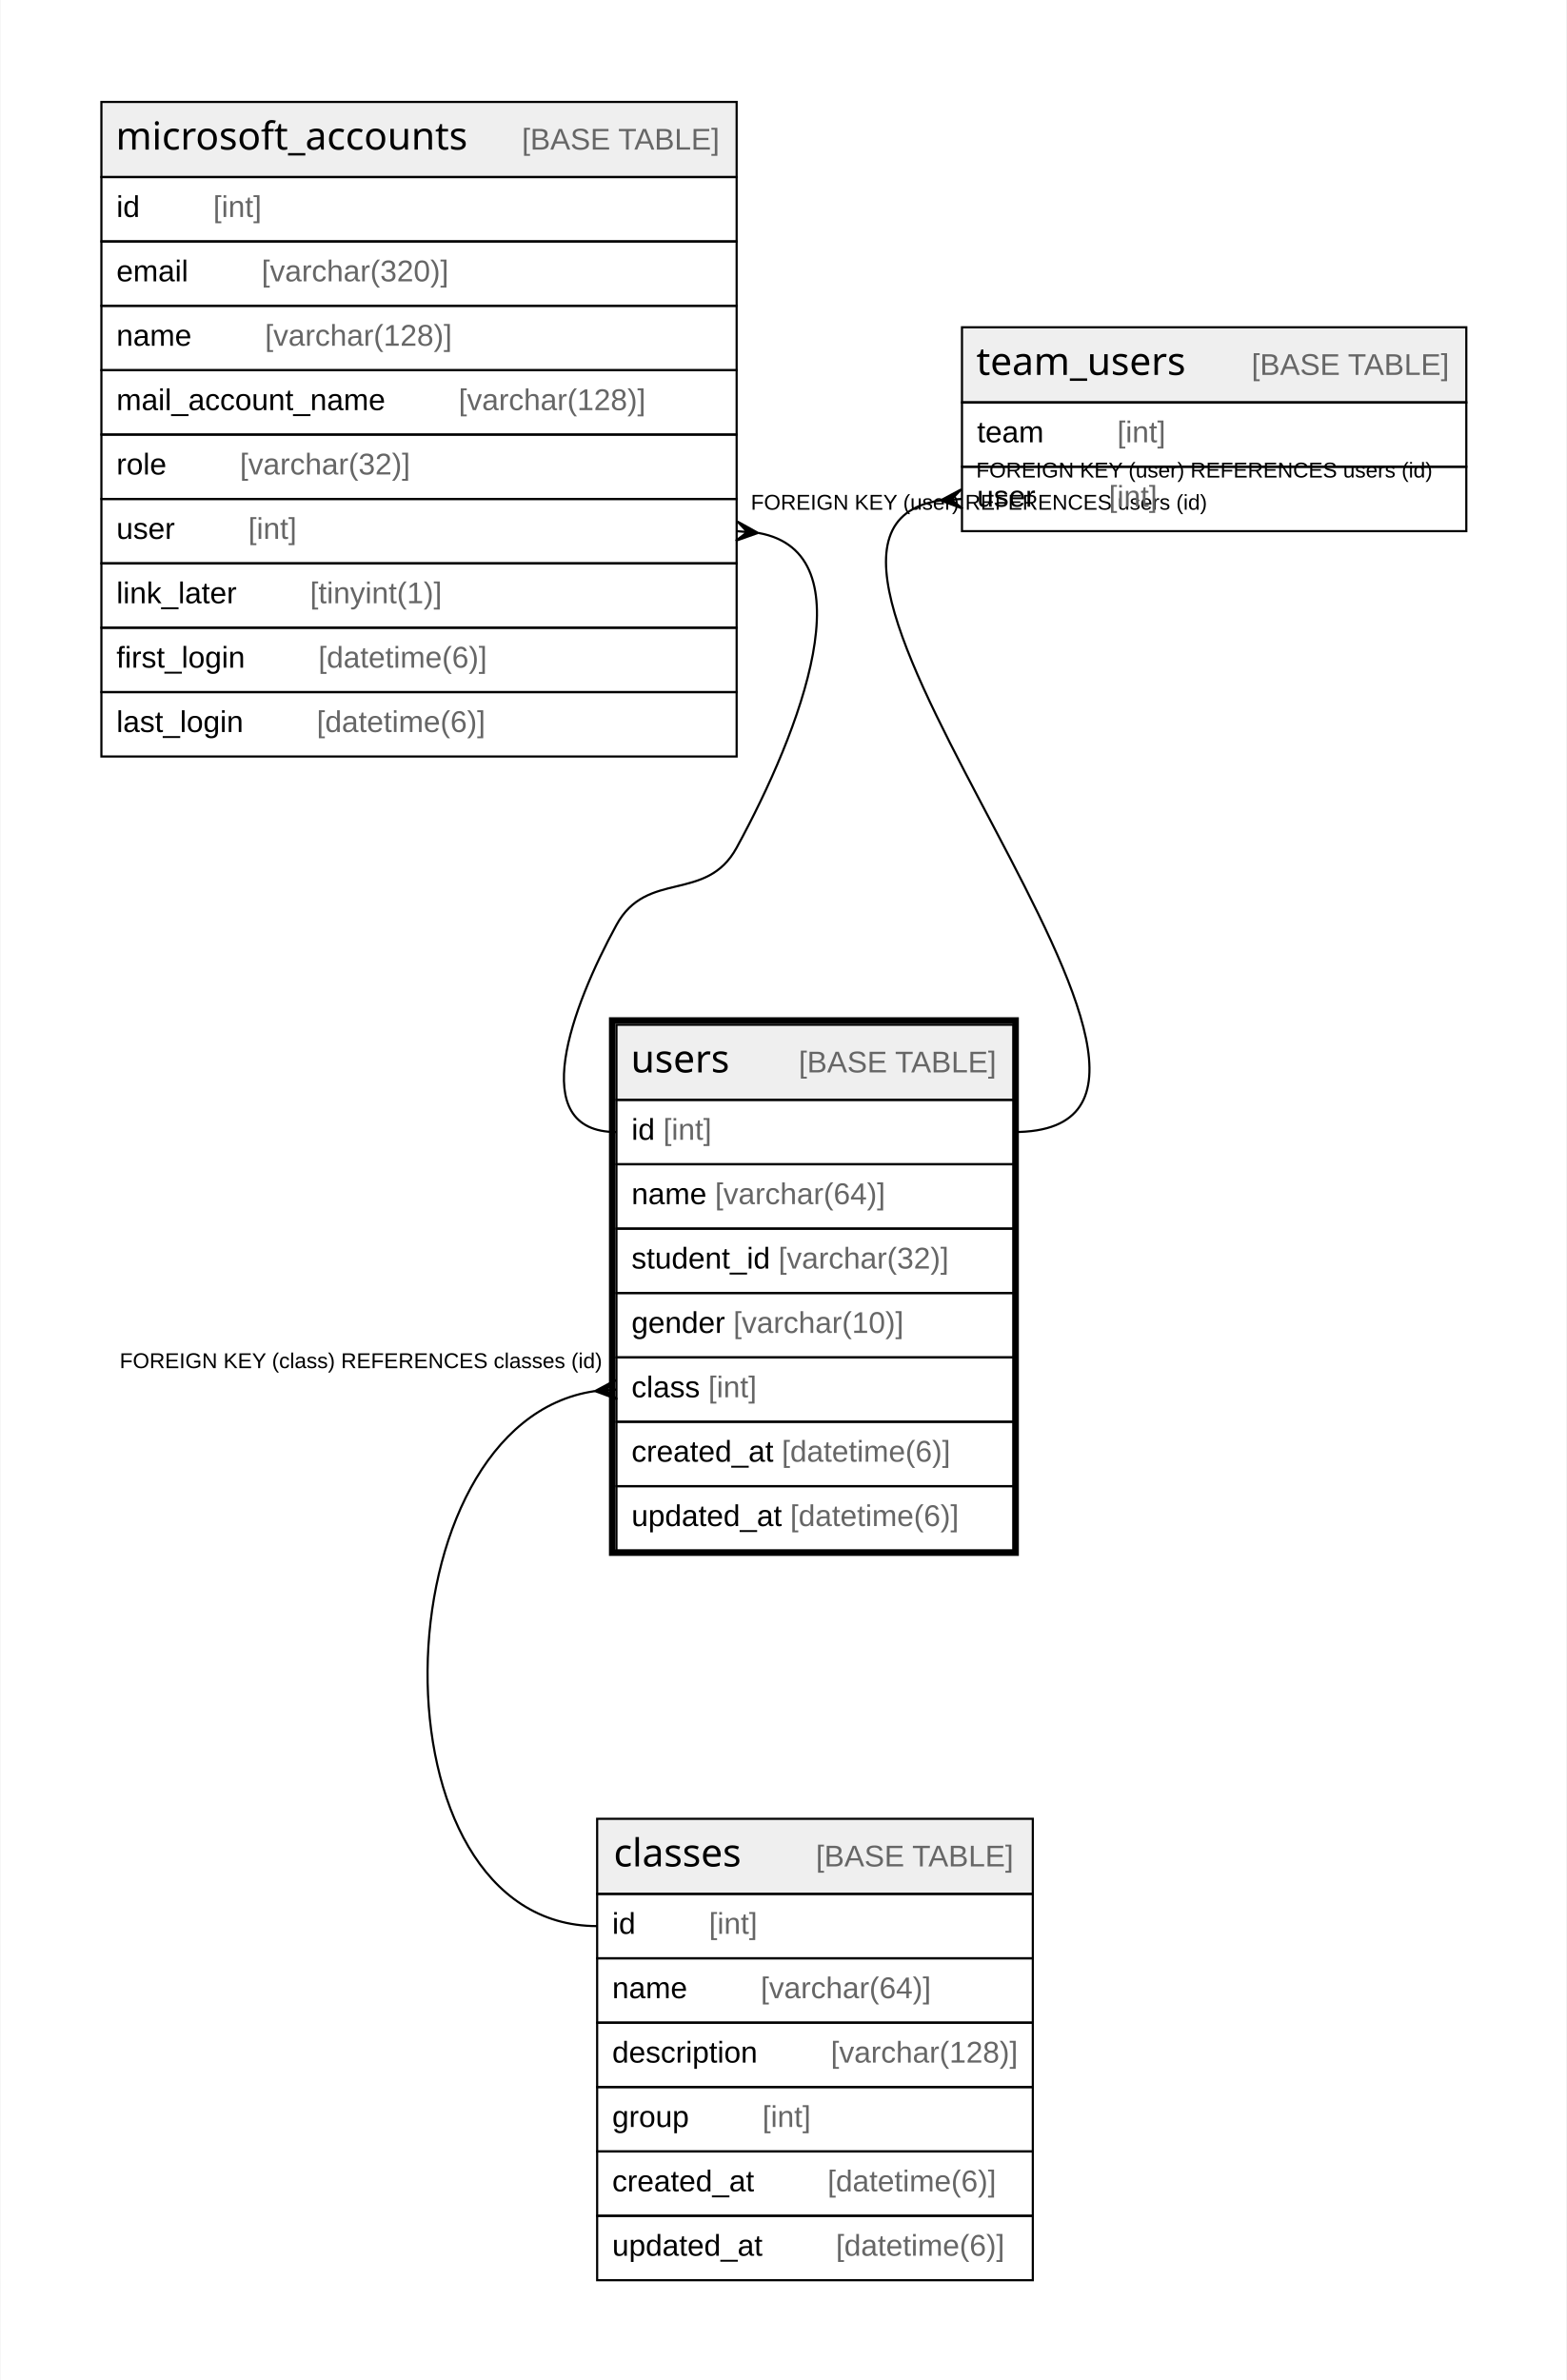
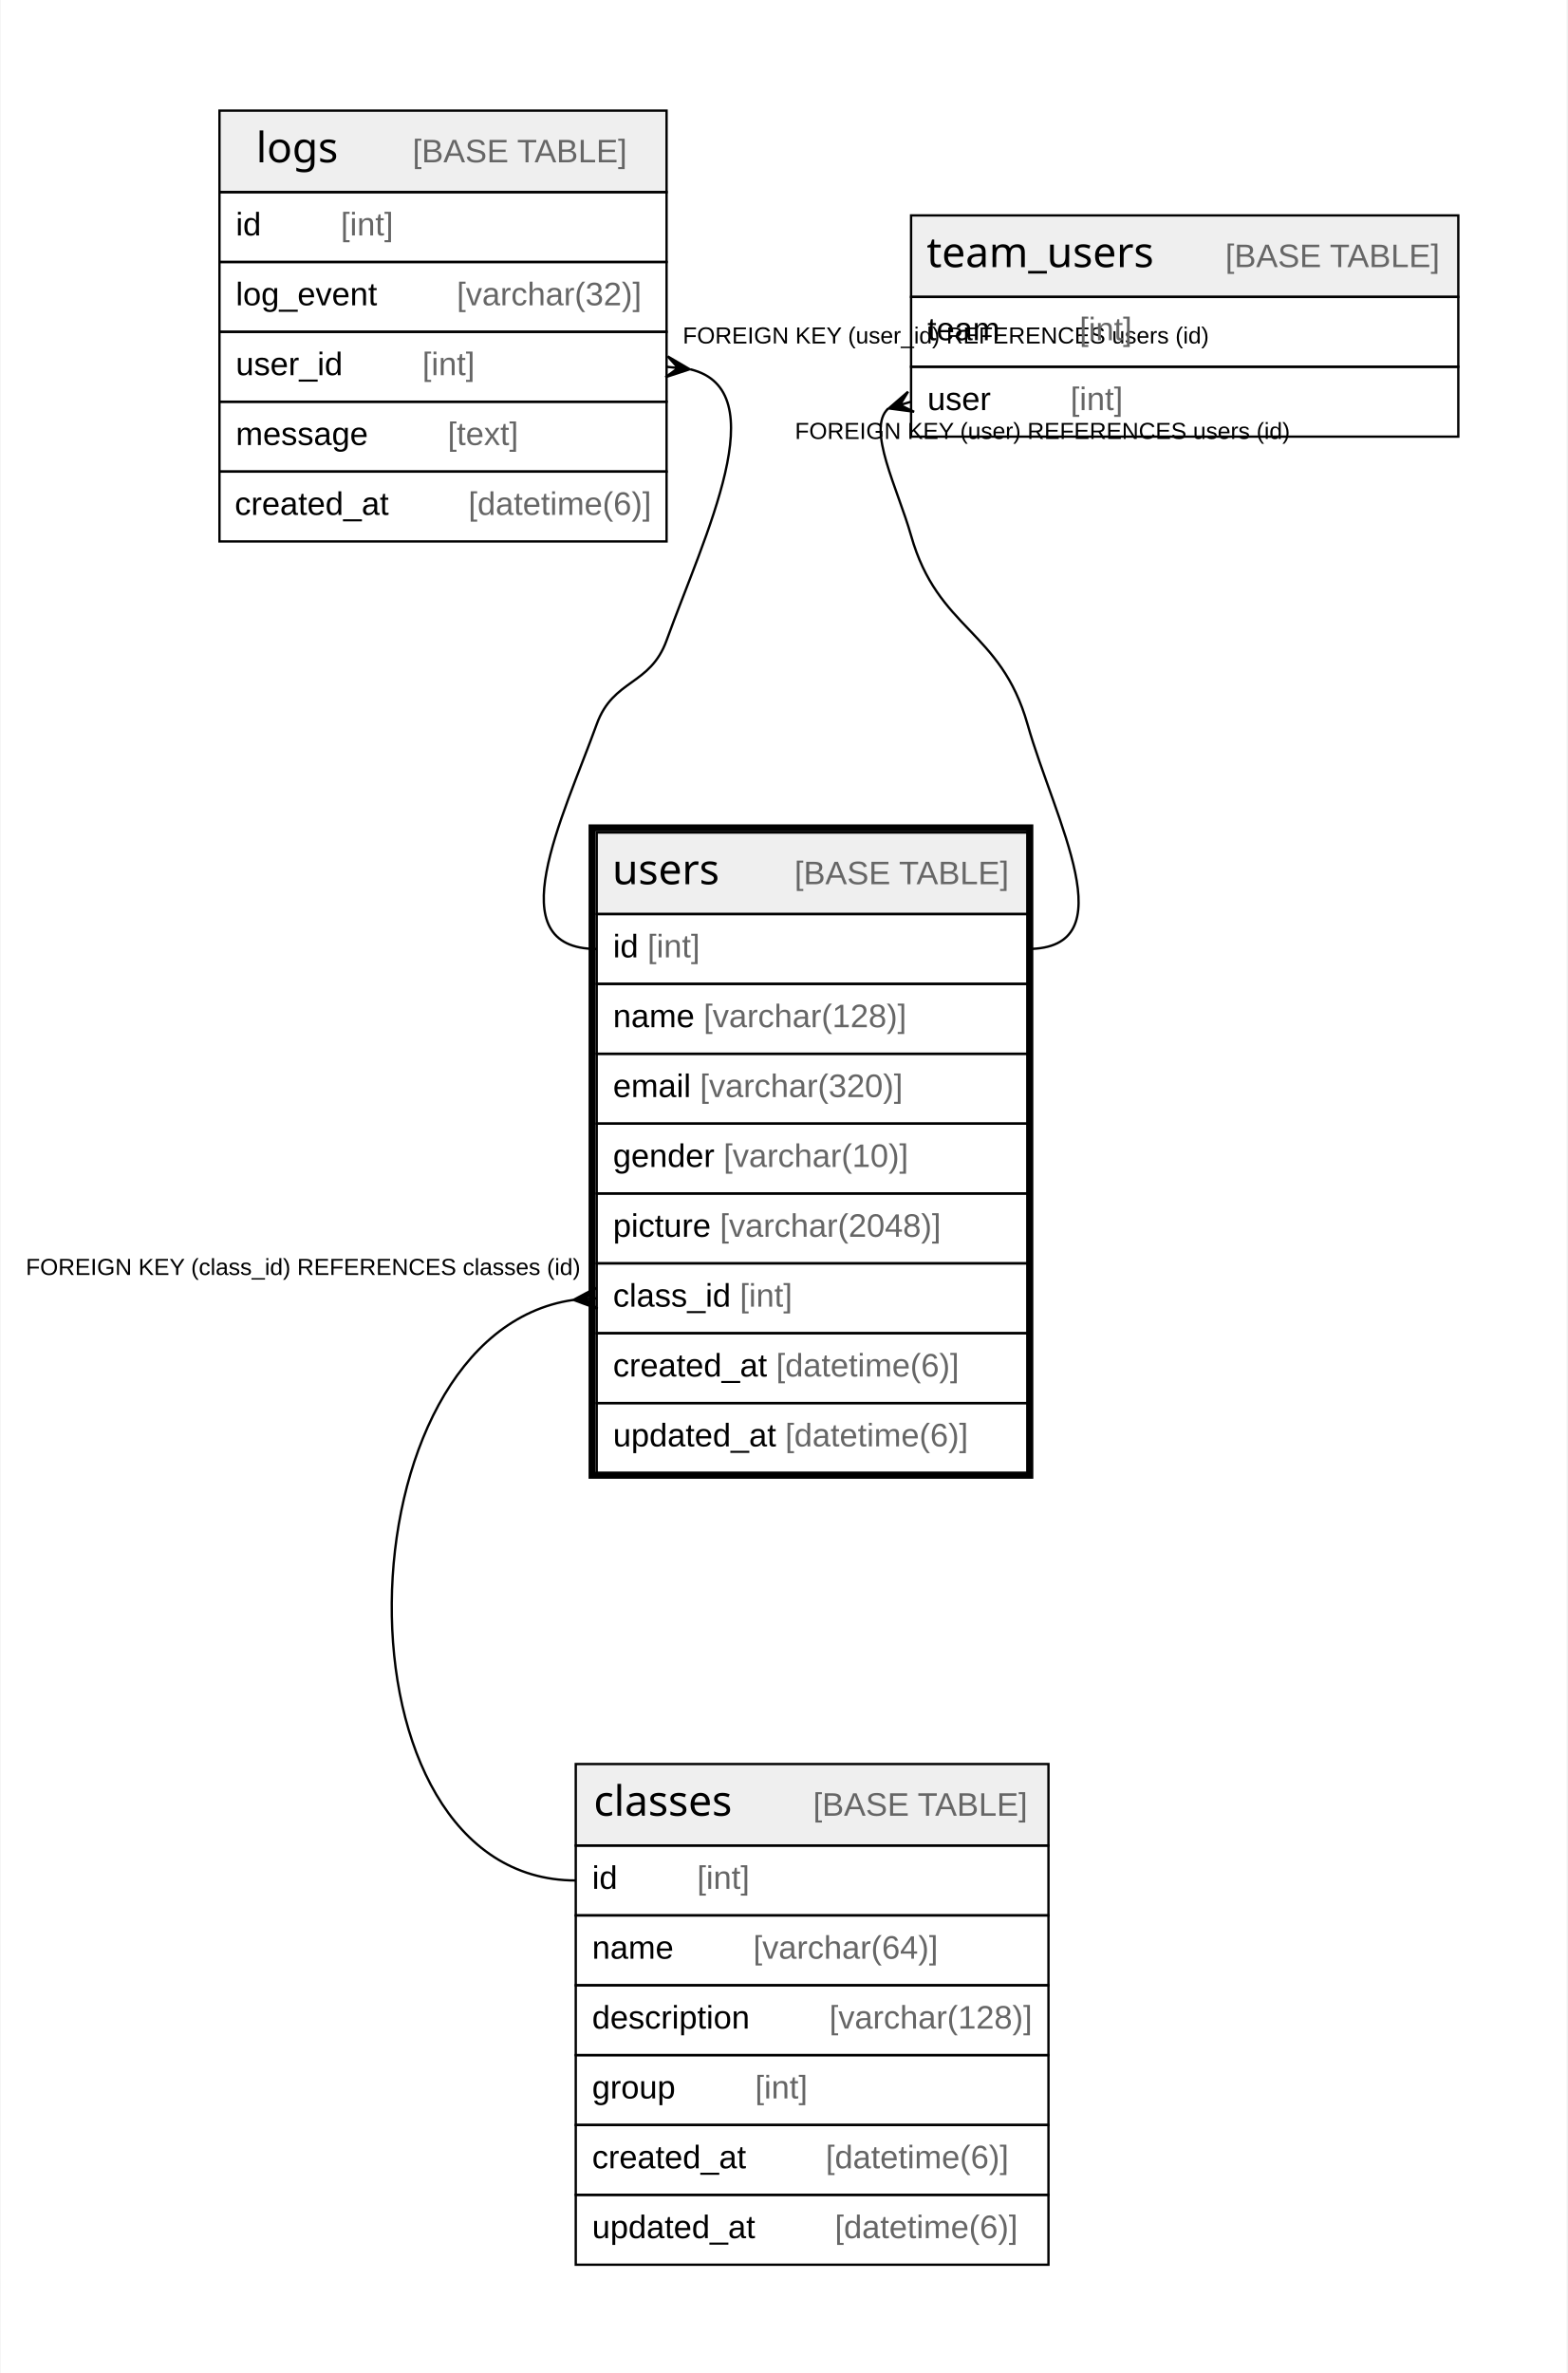
- <svg xmlns="http://www.w3.org/2000/svg" width="730pt" height="1109pt" viewBox="0.00 0.00 729.50 1109.00">
-   <g id="graph0" class="graph" transform="scale(1 1) rotate(0) translate(4 1105)">
-     <polygon fill="#ffffff" stroke="transparent" points="-4,4 -4,-1105 725.5,-1105 725.5,4 -4,4" />
+ <svg xmlns="http://www.w3.org/2000/svg" width="673pt" height="1019pt" viewBox="0.00 0.00 672.50 1019.00">
+   <g id="graph0" class="graph" transform="scale(1 1) rotate(0) translate(4 1015)">
+     <polygon fill="#ffffff" stroke="transparent" points="-4,4 -4,-1015 668.5,-1015 668.5,4 -4,4" />
    <g id="node1" class="node">
-       <polygon fill="#efefef" stroke="transparent" points="283,-592.5 283,-627.5 468,-627.5 468,-592.5 283,-592.5" />
-       <polygon fill="none" stroke="#000000" points="283,-592.5 283,-627.5 468,-627.5 468,-592.5 283,-592.5" />
-       <text text-anchor="start" x="289.714" y="-605.3" font-family="Arial Bold" font-size="18.00" fill="#000000">users</text>
-       <text text-anchor="start" x="333.718" y="-605.3" font-family="Arial" font-size="14.00" fill="#000000">    </text>
-       <text text-anchor="start" x="367.923" y="-605.3" font-family="Arial" font-size="14.00" fill="#666666">[BASE TABLE]</text>
-       <polygon fill="none" stroke="#000000" points="283,-562.5 283,-592.5 468,-592.5 468,-562.5 283,-562.5" />
-       <text text-anchor="start" x="290" y="-573.9" font-family="Arial" font-size="14.00" fill="#000000">id </text>
-       <text text-anchor="start" x="304.78" y="-573.9" font-family="Arial" font-size="14.00" fill="#666666">[int]</text>
-       <polygon fill="none" stroke="#000000" points="283,-532.5 283,-562.5 468,-562.5 468,-532.5 283,-532.5" />
-       <text text-anchor="start" x="290" y="-543.9" font-family="Arial" font-size="14.00" fill="#000000">name </text>
-       <text text-anchor="start" x="328.899" y="-543.9" font-family="Arial" font-size="14.00" fill="#666666">[varchar(64)]</text>
-       <polygon fill="none" stroke="#000000" points="283,-502.5 283,-532.5 468,-532.5 468,-502.5 283,-502.5" />
-       <text text-anchor="start" x="290" y="-513.9" font-family="Arial" font-size="14.00" fill="#000000">student_id </text>
-       <text text-anchor="start" x="358.474" y="-513.9" font-family="Arial" font-size="14.00" fill="#666666">[varchar(32)]</text>
-       <polygon fill="none" stroke="#000000" points="283,-472.5 283,-502.5 468,-502.5 468,-472.5 283,-472.5" />
-       <text text-anchor="start" x="290" y="-483.9" font-family="Arial" font-size="14.00" fill="#000000">gender </text>
-       <text text-anchor="start" x="337.464" y="-483.9" font-family="Arial" font-size="14.00" fill="#666666">[varchar(10)]</text>
-       <polygon fill="none" stroke="#000000" points="283,-442.5 283,-472.5 468,-472.5 468,-442.5 283,-442.5" />
-       <text text-anchor="start" x="290" y="-453.9" font-family="Arial" font-size="14.00" fill="#000000">class </text>
-       <text text-anchor="start" x="325.78" y="-453.9" font-family="Arial" font-size="14.00" fill="#666666">[int]</text>
-       <polygon fill="none" stroke="#000000" points="283,-412.5 283,-442.5 468,-442.5 468,-412.5 283,-412.5" />
-       <text text-anchor="start" x="290" y="-423.9" font-family="Arial" font-size="14.00" fill="#000000">created_at </text>
-       <text text-anchor="start" x="360.028" y="-423.9" font-family="Arial" font-size="14.00" fill="#666666">[datetime(6)]</text>
-       <polygon fill="none" stroke="#000000" points="283,-382.5 283,-412.5 468,-412.5 468,-382.5 283,-382.5" />
-       <text text-anchor="start" x="290" y="-393.9" font-family="Arial" font-size="14.00" fill="#000000">updated_at </text>
-       <text text-anchor="start" x="363.933" y="-393.9" font-family="Arial" font-size="14.00" fill="#666666">[datetime(6)]</text>
-       <polygon fill="none" stroke="#000000" stroke-width="3" points="281,-381.5 281,-629.5 469,-629.5 469,-381.5 281,-381.5" />
+       <polygon fill="#efefef" stroke="transparent" points="252,-622.5 252,-657.5 437,-657.5 437,-622.5 252,-622.5" />
+       <polygon fill="none" stroke="#000000" points="252,-622.5 252,-657.5 437,-657.5 437,-622.5 252,-622.5" />
+       <text text-anchor="start" x="258.714" y="-635.3" font-family="Arial Bold" font-size="18.00" fill="#000000">users</text>
+       <text text-anchor="start" x="302.718" y="-635.3" font-family="Arial" font-size="14.00" fill="#000000">    </text>
+       <text text-anchor="start" x="336.923" y="-635.3" font-family="Arial" font-size="14.00" fill="#666666">[BASE TABLE]</text>
+       <polygon fill="none" stroke="#000000" points="252,-592.5 252,-622.5 437,-622.5 437,-592.5 252,-592.5" />
+       <text text-anchor="start" x="259" y="-603.9" font-family="Arial" font-size="14.00" fill="#000000">id </text>
+       <text text-anchor="start" x="273.78" y="-603.9" font-family="Arial" font-size="14.00" fill="#666666">[int]</text>
+       <polygon fill="none" stroke="#000000" points="252,-562.5 252,-592.5 437,-592.5 437,-562.5 252,-562.5" />
+       <text text-anchor="start" x="259" y="-573.9" font-family="Arial" font-size="14.00" fill="#000000">name </text>
+       <text text-anchor="start" x="297.899" y="-573.9" font-family="Arial" font-size="14.00" fill="#666666">[varchar(128)]</text>
+       <polygon fill="none" stroke="#000000" points="252,-532.5 252,-562.5 437,-562.5 437,-532.5 252,-532.5" />
+       <text text-anchor="start" x="259" y="-543.9" font-family="Arial" font-size="14.00" fill="#000000">email </text>
+       <text text-anchor="start" x="296.33" y="-543.9" font-family="Arial" font-size="14.00" fill="#666666">[varchar(320)]</text>
+       <polygon fill="none" stroke="#000000" points="252,-502.5 252,-532.5 437,-532.5 437,-502.5 252,-502.5" />
+       <text text-anchor="start" x="259" y="-513.9" font-family="Arial" font-size="14.00" fill="#000000">gender </text>
+       <text text-anchor="start" x="306.464" y="-513.9" font-family="Arial" font-size="14.00" fill="#666666">[varchar(10)]</text>
+       <polygon fill="none" stroke="#000000" points="252,-472.5 252,-502.5 437,-502.5 437,-472.5 252,-472.5" />
+       <text text-anchor="start" x="259" y="-483.9" font-family="Arial" font-size="14.00" fill="#000000">picture </text>
+       <text text-anchor="start" x="304.896" y="-483.9" font-family="Arial" font-size="14.00" fill="#666666">[varchar(2048)]</text>
+       <polygon fill="none" stroke="#000000" points="252,-442.5 252,-472.5 437,-472.5 437,-442.5 252,-442.5" />
+       <text text-anchor="start" x="259" y="-453.9" font-family="Arial" font-size="14.00" fill="#000000">class_id </text>
+       <text text-anchor="start" x="313.452" y="-453.9" font-family="Arial" font-size="14.00" fill="#666666">[int]</text>
+       <polygon fill="none" stroke="#000000" points="252,-412.5 252,-442.5 437,-442.5 437,-412.5 252,-412.5" />
+       <text text-anchor="start" x="259" y="-423.9" font-family="Arial" font-size="14.00" fill="#000000">created_at </text>
+       <text text-anchor="start" x="329.028" y="-423.9" font-family="Arial" font-size="14.00" fill="#666666">[datetime(6)]</text>
+       <polygon fill="none" stroke="#000000" points="252,-382.5 252,-412.5 437,-412.5 437,-382.5 252,-382.5" />
+       <text text-anchor="start" x="259" y="-393.9" font-family="Arial" font-size="14.00" fill="#000000">updated_at </text>
+       <text text-anchor="start" x="332.933" y="-393.9" font-family="Arial" font-size="14.00" fill="#666666">[datetime(6)]</text>
+       <polygon fill="none" stroke="#000000" stroke-width="3" points="250,-381.5 250,-659.5 438,-659.5 438,-381.5 250,-381.5" />
    </g>
    <g id="node4" class="node">
-       <polygon fill="#efefef" stroke="transparent" points="274,-222.5 274,-257.5 477,-257.5 477,-222.5 274,-222.5" />
-       <polygon fill="none" stroke="#000000" points="274,-222.5 274,-257.5 477,-257.5 477,-222.5 274,-222.5" />
-       <text text-anchor="start" x="281.713" y="-235.3" font-family="Arial Bold" font-size="18.00" fill="#000000">classes</text>
-       <text text-anchor="start" x="341.719" y="-235.3" font-family="Arial" font-size="14.00" fill="#000000">    </text>
-       <text text-anchor="start" x="375.924" y="-235.3" font-family="Arial" font-size="14.00" fill="#666666">[BASE TABLE]</text>
-       <polygon fill="none" stroke="#000000" points="274,-192.5 274,-222.5 477,-222.5 477,-192.5 274,-192.5" />
-       <text text-anchor="start" x="281" y="-203.9" font-family="Arial" font-size="14.00" fill="#000000">id    </text>
-       <text text-anchor="start" x="326.094" y="-203.9" font-family="Arial" font-size="14.00" fill="#666666">[int]</text>
-       <polygon fill="none" stroke="#000000" points="274,-162.5 274,-192.5 477,-192.5 477,-162.5 274,-162.5" />
-       <text text-anchor="start" x="281" y="-173.9" font-family="Arial" font-size="14.00" fill="#000000">name    </text>
-       <text text-anchor="start" x="350.213" y="-173.9" font-family="Arial" font-size="14.00" fill="#666666">[varchar(64)]</text>
-       <polygon fill="none" stroke="#000000" points="274,-132.5 274,-162.5 477,-162.5 477,-132.5 274,-132.5" />
-       <text text-anchor="start" x="280.999" y="-143.9" font-family="Arial" font-size="14.00" fill="#000000">description    </text>
-       <text text-anchor="start" x="382.882" y="-143.9" font-family="Arial" font-size="14.00" fill="#666666">[varchar(128)]</text>
-       <polygon fill="none" stroke="#000000" points="274,-102.5 274,-132.5 477,-132.5 477,-102.5 274,-102.5" />
-       <text text-anchor="start" x="281" y="-113.9" font-family="Arial" font-size="14.00" fill="#000000">group    </text>
-       <text text-anchor="start" x="350.996" y="-113.9" font-family="Arial" font-size="14.00" fill="#666666">[int]</text>
-       <polygon fill="none" stroke="#000000" points="274,-72.5 274,-102.5 477,-102.5 477,-72.5 274,-72.5" />
-       <text text-anchor="start" x="281" y="-83.9" font-family="Arial" font-size="14.00" fill="#000000">created_at    </text>
-       <text text-anchor="start" x="381.342" y="-83.9" font-family="Arial" font-size="14.00" fill="#666666">[datetime(6)]</text>
-       <polygon fill="none" stroke="#000000" points="274,-42.5 274,-72.5 477,-72.5 477,-42.5 274,-42.5" />
-       <text text-anchor="start" x="281" y="-53.9" font-family="Arial" font-size="14.00" fill="#000000">updated_at    </text>
-       <text text-anchor="start" x="385.247" y="-53.9" font-family="Arial" font-size="14.00" fill="#666666">[datetime(6)]</text>
+       <polygon fill="#efefef" stroke="transparent" points="243,-222.5 243,-257.5 446,-257.5 446,-222.5 243,-222.5" />
+       <polygon fill="none" stroke="#000000" points="243,-222.5 243,-257.5 446,-257.5 446,-222.5 243,-222.5" />
+       <text text-anchor="start" x="250.713" y="-235.3" font-family="Arial Bold" font-size="18.00" fill="#000000">classes</text>
+       <text text-anchor="start" x="310.719" y="-235.3" font-family="Arial" font-size="14.00" fill="#000000">    </text>
+       <text text-anchor="start" x="344.924" y="-235.3" font-family="Arial" font-size="14.00" fill="#666666">[BASE TABLE]</text>
+       <polygon fill="none" stroke="#000000" points="243,-192.5 243,-222.5 446,-222.5 446,-192.5 243,-192.5" />
+       <text text-anchor="start" x="250" y="-203.9" font-family="Arial" font-size="14.00" fill="#000000">id    </text>
+       <text text-anchor="start" x="295.094" y="-203.9" font-family="Arial" font-size="14.00" fill="#666666">[int]</text>
+       <polygon fill="none" stroke="#000000" points="243,-162.5 243,-192.5 446,-192.5 446,-162.5 243,-162.5" />
+       <text text-anchor="start" x="250" y="-173.9" font-family="Arial" font-size="14.00" fill="#000000">name    </text>
+       <text text-anchor="start" x="319.213" y="-173.9" font-family="Arial" font-size="14.00" fill="#666666">[varchar(64)]</text>
+       <polygon fill="none" stroke="#000000" points="243,-132.5 243,-162.5 446,-162.5 446,-132.5 243,-132.5" />
+       <text text-anchor="start" x="249.999" y="-143.9" font-family="Arial" font-size="14.00" fill="#000000">description    </text>
+       <text text-anchor="start" x="351.882" y="-143.9" font-family="Arial" font-size="14.00" fill="#666666">[varchar(128)]</text>
+       <polygon fill="none" stroke="#000000" points="243,-102.5 243,-132.5 446,-132.5 446,-102.5 243,-102.5" />
+       <text text-anchor="start" x="250" y="-113.9" font-family="Arial" font-size="14.00" fill="#000000">group    </text>
+       <text text-anchor="start" x="319.996" y="-113.9" font-family="Arial" font-size="14.00" fill="#666666">[int]</text>
+       <polygon fill="none" stroke="#000000" points="243,-72.5 243,-102.5 446,-102.5 446,-72.5 243,-72.5" />
+       <text text-anchor="start" x="250" y="-83.9" font-family="Arial" font-size="14.00" fill="#000000">created_at    </text>
+       <text text-anchor="start" x="350.342" y="-83.9" font-family="Arial" font-size="14.00" fill="#666666">[datetime(6)]</text>
+       <polygon fill="none" stroke="#000000" points="243,-42.5 243,-72.5 446,-72.5 446,-42.5 243,-42.5" />
+       <text text-anchor="start" x="250" y="-53.9" font-family="Arial" font-size="14.00" fill="#000000">updated_at    </text>
+       <text text-anchor="start" x="354.247" y="-53.9" font-family="Arial" font-size="14.00" fill="#666666">[datetime(6)]</text>
    </g>
    <g id="edge3" class="edge">
-       <path fill="none" stroke="#000000" d="M272.877,-456.783C171.372,-442.119 166.291,-207.5 274,-207.5" />
-       <polygon fill="#000000" stroke="#000000" points="273.025,-456.793 282.682,-461.989 278.012,-457.147 283,-457.5 283,-457.5 283,-457.5 278.012,-457.147 283.318,-453.011 273.025,-456.793 273.025,-456.793" />
-       <text text-anchor="start" x="51.503" y="-467.5" font-family="Arial" font-size="10.00" fill="#000000">FOREIGN KEY (class) REFERENCES classes (id)</text>
+       <path fill="none" stroke="#000000" d="M241.876,-456.783C140.372,-442.119 135.291,-207.5 243,-207.5" />
+       <polygon fill="#000000" stroke="#000000" points="242.025,-456.793 251.682,-461.989 247.012,-457.147 252,-457.5 252,-457.5 252,-457.5 247.012,-457.147 252.318,-453.011 242.025,-456.793 242.025,-456.793" />
+       <text text-anchor="start" x="6.835" y="-467.5" font-family="Arial" font-size="10.00" fill="#000000">FOREIGN KEY (class_id) REFERENCES classes (id)</text>
    </g>
    <g id="node2" class="node">
-       <polygon fill="#efefef" stroke="transparent" points="43,-1022.5 43,-1057.5 339,-1057.5 339,-1022.5 43,-1022.5" />
-       <polygon fill="none" stroke="#000000" points="43,-1022.5 43,-1057.5 339,-1057.5 339,-1022.5 43,-1022.5" />
-       <text text-anchor="start" x="49.702" y="-1035.3" font-family="Arial Bold" font-size="18.00" fill="#000000">microsoft_accounts</text>
-       <text text-anchor="start" x="204.73" y="-1035.3" font-family="Arial" font-size="14.00" fill="#000000">    </text>
-       <text text-anchor="start" x="238.935" y="-1035.3" font-family="Arial" font-size="14.00" fill="#666666">[BASE TABLE]</text>
-       <polygon fill="none" stroke="#000000" points="43,-992.5 43,-1022.5 339,-1022.5 339,-992.5 43,-992.5" />
-       <text text-anchor="start" x="50" y="-1003.9" font-family="Arial" font-size="14.00" fill="#000000">id    </text>
-       <text text-anchor="start" x="95.094" y="-1003.9" font-family="Arial" font-size="14.00" fill="#666666">[int]</text>
-       <polygon fill="none" stroke="#000000" points="43,-962.5 43,-992.5 339,-992.5 339,-962.5 43,-962.5" />
-       <text text-anchor="start" x="50" y="-973.9" font-family="Arial" font-size="14.00" fill="#000000">email    </text>
-       <text text-anchor="start" x="117.644" y="-973.9" font-family="Arial" font-size="14.00" fill="#666666">[varchar(320)]</text>
-       <polygon fill="none" stroke="#000000" points="43,-932.5 43,-962.5 339,-962.5 339,-932.5 43,-932.5" />
-       <text text-anchor="start" x="50" y="-943.9" font-family="Arial" font-size="14.00" fill="#000000">name    </text>
-       <text text-anchor="start" x="119.213" y="-943.9" font-family="Arial" font-size="14.00" fill="#666666">[varchar(128)]</text>
-       <polygon fill="none" stroke="#000000" points="43,-902.5 43,-932.5 339,-932.5 339,-902.5 43,-902.5" />
-       <text text-anchor="start" x="50" y="-913.9" font-family="Arial" font-size="14.00" fill="#000000">mail_account_name    </text>
-       <text text-anchor="start" x="209.456" y="-913.9" font-family="Arial" font-size="14.00" fill="#666666">[varchar(128)]</text>
-       <polygon fill="none" stroke="#000000" points="43,-872.5 43,-902.5 339,-902.5 339,-872.5 43,-872.5" />
-       <text text-anchor="start" x="50" y="-883.9" font-family="Arial" font-size="14.00" fill="#000000">role    </text>
-       <text text-anchor="start" x="107.537" y="-883.9" font-family="Arial" font-size="14.00" fill="#666666">[varchar(32)]</text>
-       <polygon fill="none" stroke="#000000" points="43,-842.5 43,-872.5 339,-872.5 339,-842.5 43,-842.5" />
-       <text text-anchor="start" x="50" y="-853.9" font-family="Arial" font-size="14.00" fill="#000000">user    </text>
-       <text text-anchor="start" x="111.431" y="-853.9" font-family="Arial" font-size="14.00" fill="#666666">[int]</text>
-       <polygon fill="none" stroke="#000000" points="43,-812.5 43,-842.5 339,-842.5 339,-812.5 43,-812.5" />
-       <text text-anchor="start" x="50" y="-823.9" font-family="Arial" font-size="14.00" fill="#000000">link_later    </text>
-       <text text-anchor="start" x="140.206" y="-823.9" font-family="Arial" font-size="14.00" fill="#666666">[tinyint(1)]</text>
-       <polygon fill="none" stroke="#000000" points="43,-782.5 43,-812.5 339,-812.5 339,-782.5 43,-782.5" />
-       <text text-anchor="start" x="50" y="-793.9" font-family="Arial" font-size="14.00" fill="#000000">first_login    </text>
-       <text text-anchor="start" x="144.097" y="-793.9" font-family="Arial" font-size="14.00" fill="#666666">[datetime(6)]</text>
-       <polygon fill="none" stroke="#000000" points="43,-752.5 43,-782.5 339,-782.5 339,-752.5 43,-752.5" />
-       <text text-anchor="start" x="50" y="-763.9" font-family="Arial" font-size="14.00" fill="#000000">last_login    </text>
-       <text text-anchor="start" x="143.328" y="-763.9" font-family="Arial" font-size="14.00" fill="#666666">[datetime(6)]</text>
+       <polygon fill="#efefef" stroke="transparent" points="90,-932.5 90,-967.5 282,-967.5 282,-932.5 90,-932.5" />
+       <polygon fill="none" stroke="#000000" points="90,-932.5 90,-967.5 282,-967.5 282,-932.5 90,-932.5" />
+       <text text-anchor="start" x="105.713" y="-945.3" font-family="Arial Bold" font-size="18.00" fill="#000000">logs</text>
+       <text text-anchor="start" x="138.719" y="-945.3" font-family="Arial" font-size="14.00" fill="#000000">    </text>
+       <text text-anchor="start" x="172.924" y="-945.3" font-family="Arial" font-size="14.00" fill="#666666">[BASE TABLE]</text>
+       <polygon fill="none" stroke="#000000" points="90,-902.5 90,-932.5 282,-932.5 282,-902.5 90,-902.5" />
+       <text text-anchor="start" x="97" y="-913.9" font-family="Arial" font-size="14.00" fill="#000000">id    </text>
+       <text text-anchor="start" x="142.094" y="-913.9" font-family="Arial" font-size="14.00" fill="#666666">[int]</text>
+       <polygon fill="none" stroke="#000000" points="90,-872.5 90,-902.5 282,-902.5 282,-872.5 90,-872.5" />
+       <text text-anchor="start" x="97" y="-883.9" font-family="Arial" font-size="14.00" fill="#000000">log_event    </text>
+       <text text-anchor="start" x="191.898" y="-883.9" font-family="Arial" font-size="14.00" fill="#666666">[varchar(32)]</text>
+       <polygon fill="none" stroke="#000000" points="90,-842.5 90,-872.5 282,-872.5 282,-842.5 90,-842.5" />
+       <text text-anchor="start" x="97" y="-853.9" font-family="Arial" font-size="14.00" fill="#000000">user_id    </text>
+       <text text-anchor="start" x="177.102" y="-853.9" font-family="Arial" font-size="14.00" fill="#666666">[int]</text>
+       <polygon fill="none" stroke="#000000" points="90,-812.5 90,-842.5 282,-842.5 282,-812.5 90,-812.5" />
+       <text text-anchor="start" x="97" y="-823.9" font-family="Arial" font-size="14.00" fill="#000000">message    </text>
+       <text text-anchor="start" x="187.996" y="-823.9" font-family="Arial" font-size="14.00" fill="#666666">[text]</text>
+       <polygon fill="none" stroke="#000000" points="90,-782.5 90,-812.5 282,-812.5 282,-782.5 90,-782.5" />
+       <text text-anchor="start" x="96.547" y="-793.9" font-family="Arial" font-size="14.00" fill="#000000">created_at    </text>
+       <text text-anchor="start" x="196.889" y="-793.9" font-family="Arial" font-size="14.00" fill="#666666">[datetime(6)]</text>
    </g>
    <g id="edge1" class="edge">
-       <path fill="none" stroke="#000000" d="M349.198,-856.656C400.697,-847.413 368.634,-764.28 339,-710 324.822,-684.03 297.178,-699.97 283,-674 262.448,-636.356 240.111,-577.5 283,-577.5" />
-       <polygon fill="#000000" stroke="#000000" points="348.966,-856.676 338.629,-853.015 343.983,-857.088 339,-857.5 339,-857.5 339,-857.5 343.983,-857.088 339.371,-861.985 348.966,-856.676 348.966,-856.676" />
-       <text text-anchor="start" x="345.613" y="-867.5" font-family="Arial" font-size="10.00" fill="#000000">FOREIGN KEY (user) REFERENCES users (id)</text>
+       <path fill="none" stroke="#000000" d="M292.238,-856.406C329.201,-847.454 298.458,-785.459 282,-740 274.91,-720.417 259.09,-723.583 252,-704 237.399,-663.673 209.111,-607.5 252,-607.5" />
+       <polygon fill="#000000" stroke="#000000" points="291.943,-856.437 281.522,-853.025 286.972,-856.968 282,-857.5 282,-857.5 282,-857.5 286.972,-856.968 282.478,-861.975 291.943,-856.437 291.943,-856.437" />
+       <text text-anchor="start" x="288.945" y="-867.5" font-family="Arial" font-size="10.00" fill="#000000">FOREIGN KEY (user_id) REFERENCES users (id)</text>
    </g>
    <g id="node3" class="node">
-       <polygon fill="#efefef" stroke="transparent" points="444,-917.5 444,-952.5 679,-952.5 679,-917.5 444,-917.5" />
-       <polygon fill="none" stroke="#000000" points="444,-917.5 444,-952.5 679,-952.5 679,-917.5 444,-917.5" />
-       <text text-anchor="start" x="450.707" y="-930.3" font-family="Arial Bold" font-size="18.00" fill="#000000">team_users</text>
-       <text text-anchor="start" x="544.725" y="-930.3" font-family="Arial" font-size="14.00" fill="#000000">    </text>
-       <text text-anchor="start" x="578.93" y="-930.3" font-family="Arial" font-size="14.00" fill="#666666">[BASE TABLE]</text>
-       <polygon fill="none" stroke="#000000" points="444,-887.5 444,-917.5 679,-917.5 679,-887.5 444,-887.5" />
-       <text text-anchor="start" x="451" y="-898.9" font-family="Arial" font-size="14.00" fill="#000000">team    </text>
-       <text text-anchor="start" x="516.321" y="-898.9" font-family="Arial" font-size="14.00" fill="#666666">[int]</text>
-       <polygon fill="none" stroke="#000000" points="444,-857.5 444,-887.5 679,-887.5 679,-857.5 444,-857.5" />
-       <text text-anchor="start" x="451" y="-868.9" font-family="Arial" font-size="14.00" fill="#000000">user    </text>
-       <text text-anchor="start" x="512.431" y="-868.9" font-family="Arial" font-size="14.00" fill="#666666">[int]</text>
+       <polygon fill="#efefef" stroke="transparent" points="387,-887.5 387,-922.5 622,-922.5 622,-887.5 387,-887.5" />
+       <polygon fill="none" stroke="#000000" points="387,-887.5 387,-922.5 622,-922.5 622,-887.5 387,-887.5" />
+       <text text-anchor="start" x="393.707" y="-900.3" font-family="Arial Bold" font-size="18.00" fill="#000000">team_users</text>
+       <text text-anchor="start" x="487.725" y="-900.3" font-family="Arial" font-size="14.00" fill="#000000">    </text>
+       <text text-anchor="start" x="521.93" y="-900.3" font-family="Arial" font-size="14.00" fill="#666666">[BASE TABLE]</text>
+       <polygon fill="none" stroke="#000000" points="387,-857.5 387,-887.5 622,-887.5 622,-857.5 387,-857.5" />
+       <text text-anchor="start" x="394" y="-868.9" font-family="Arial" font-size="14.00" fill="#000000">team    </text>
+       <text text-anchor="start" x="459.321" y="-868.9" font-family="Arial" font-size="14.00" fill="#666666">[int]</text>
+       <polygon fill="none" stroke="#000000" points="387,-827.5 387,-857.5 622,-857.5 622,-827.5 387,-827.5" />
+       <text text-anchor="start" x="394" y="-838.9" font-family="Arial" font-size="14.00" fill="#000000">user    </text>
+       <text text-anchor="start" x="455.431" y="-838.9" font-family="Arial" font-size="14.00" fill="#666666">[int]</text>
    </g>
    <g id="edge2" class="edge">
-       <path fill="none" stroke="#000000" d="M433.812,-871.804C328.381,-856.028 595.819,-577.5 468,-577.5" />
-       <polygon fill="#000000" stroke="#000000" points="434.023,-871.818 443.693,-876.99 439.012,-872.159 444,-872.5 444,-872.5 444,-872.5 439.012,-872.159 444.307,-868.01 434.023,-871.818 434.023,-871.818" />
-       <text text-anchor="start" x="450.613" y="-882.5" font-family="Arial" font-size="10.00" fill="#000000">FOREIGN KEY (user) REFERENCES users (id)</text>
+       <path fill="none" stroke="#000000" d="M377.176,-839.551C367.747,-830.94 381.277,-805.167 387,-785 398.55,-744.301 425.45,-744.699 437,-704 448.709,-662.74 479.889,-607.5 437,-607.5" />
+       <polygon fill="#000000" stroke="#000000" points="377.422,-839.625 385.706,-846.81 382.211,-841.062 387,-842.5 387,-842.5 387,-842.5 382.211,-841.062 388.294,-838.19 377.422,-839.625 377.422,-839.625" />
+       <text text-anchor="start" x="337.113" y="-826.5" font-family="Arial" font-size="10.00" fill="#000000">FOREIGN KEY (user) REFERENCES users (id)</text>
    </g>
  </g>
</svg>
